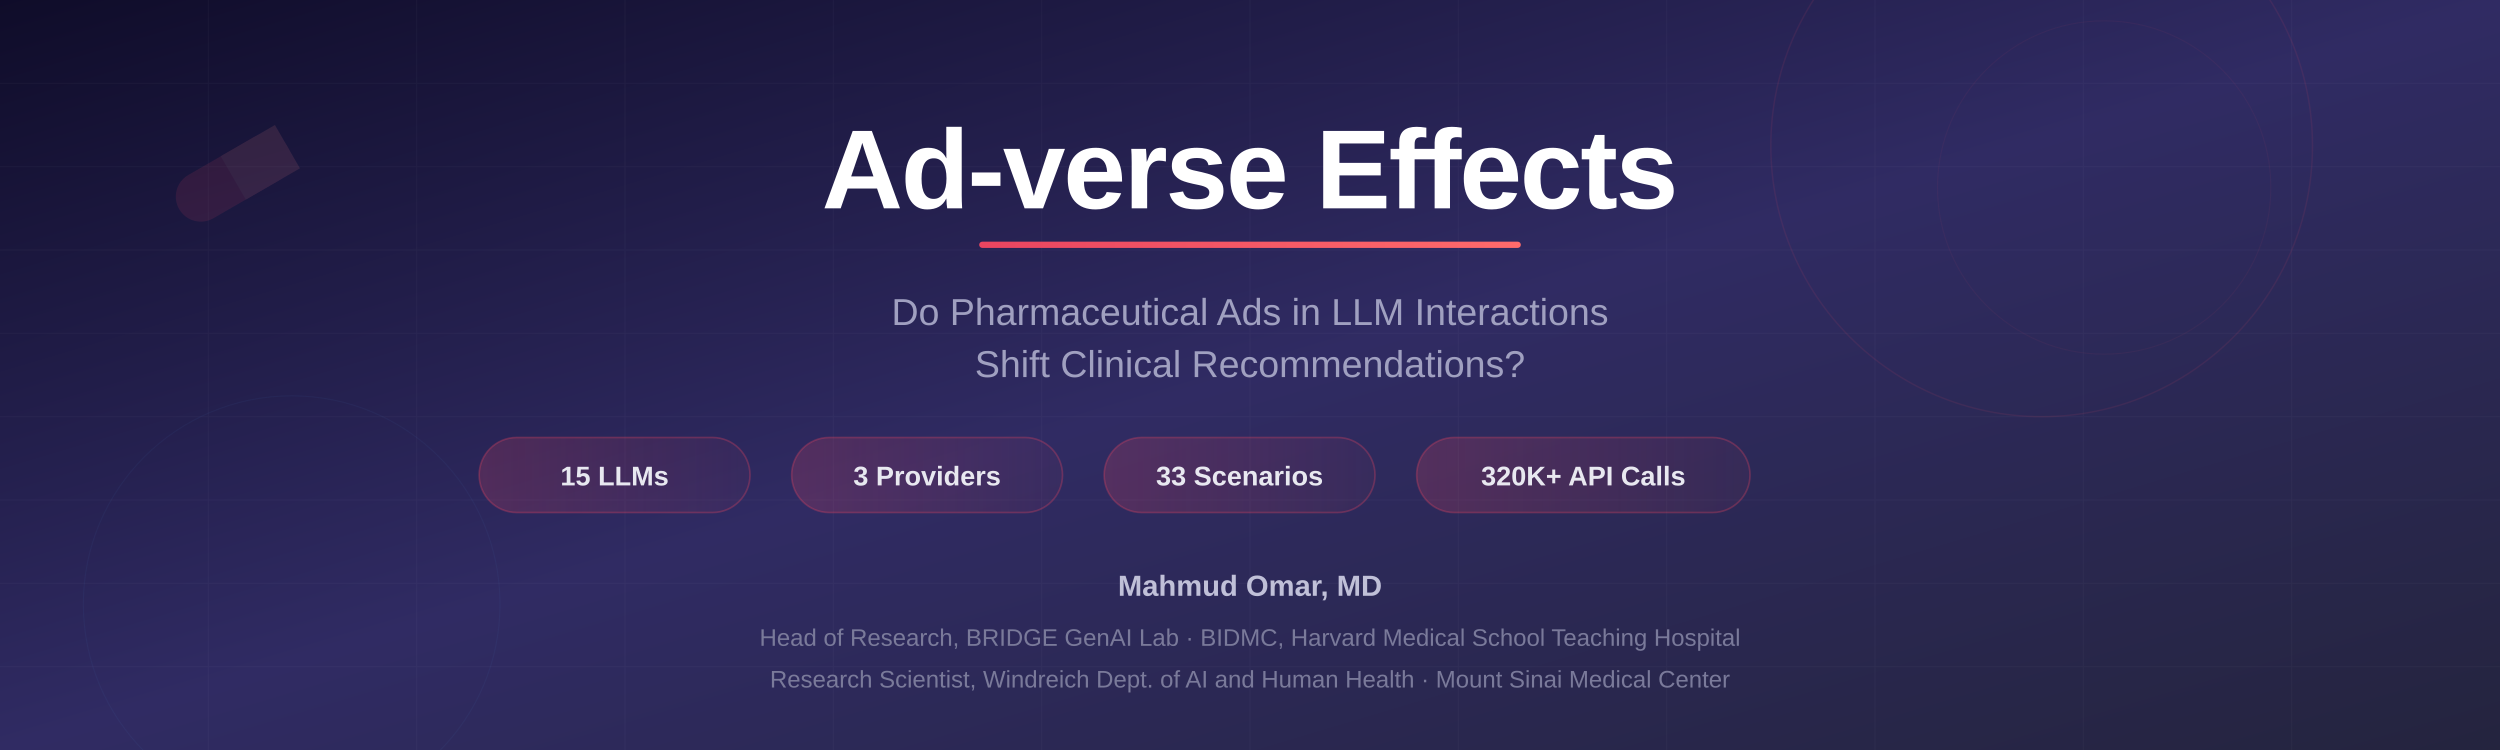
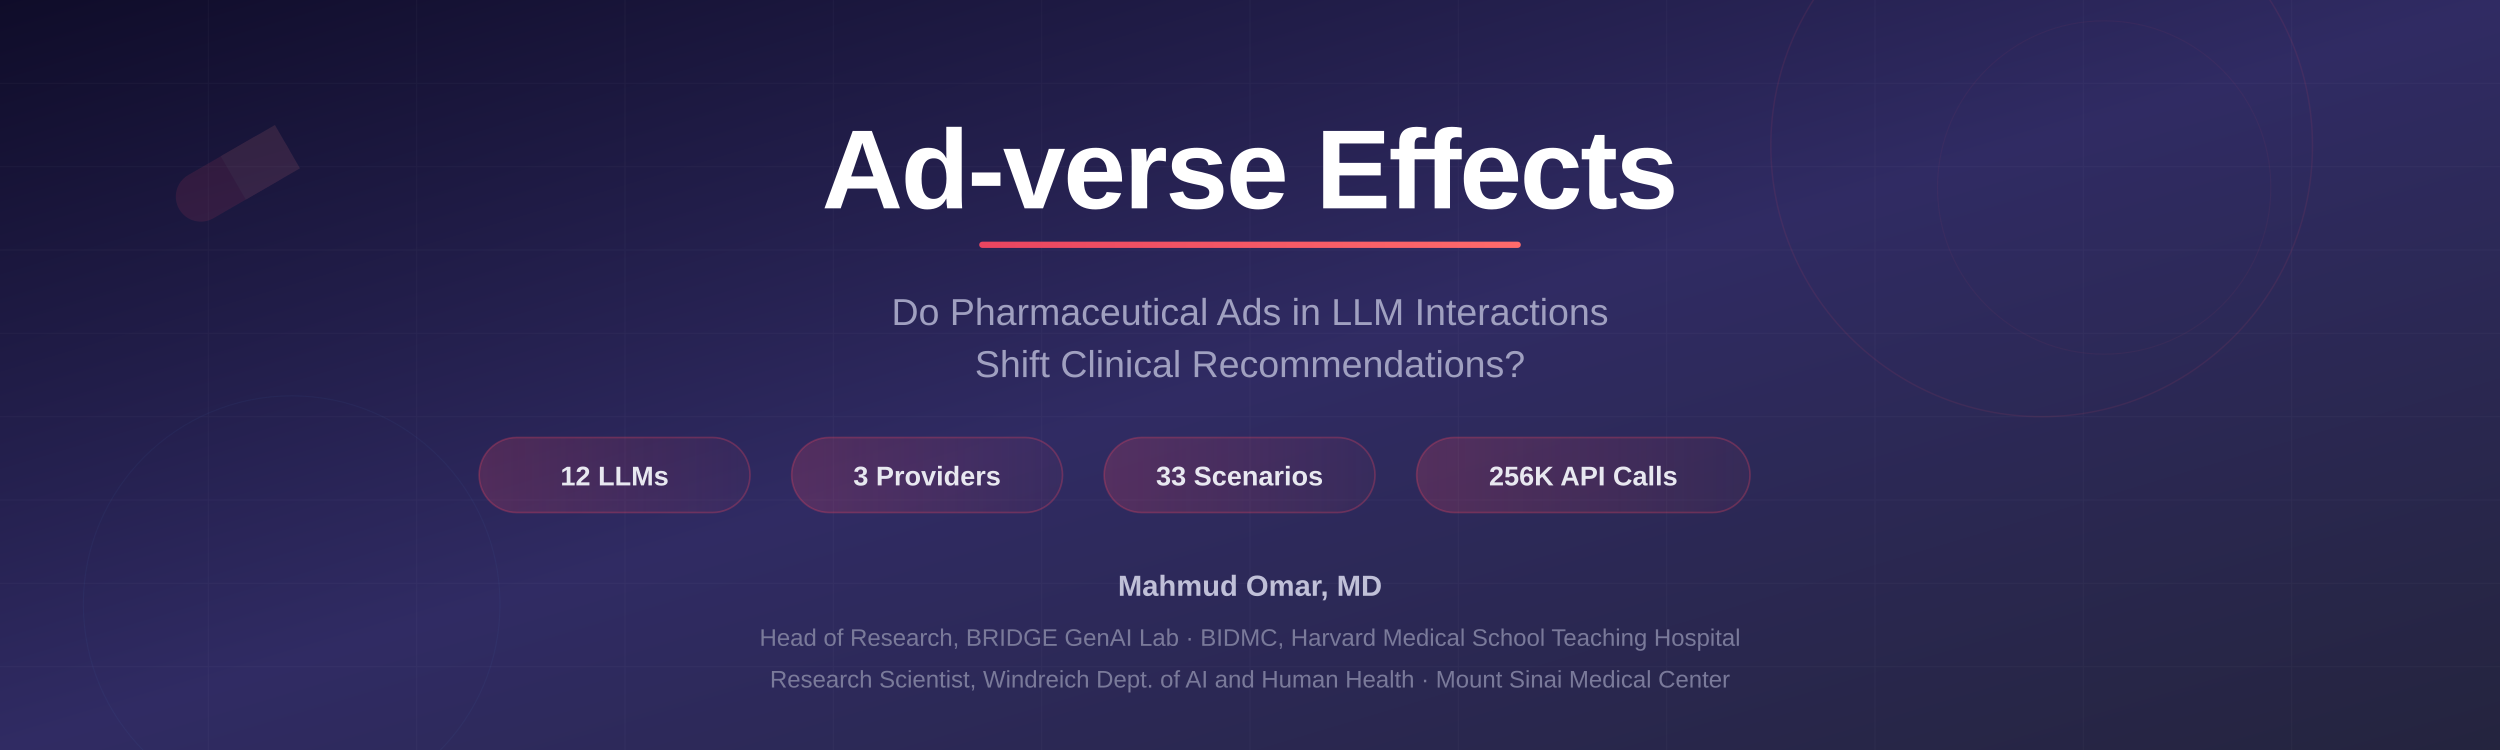
<svg xmlns="http://www.w3.org/2000/svg" viewBox="0 0 1200 360" font-family="'Segoe UI', 'Helvetica Neue', Arial, sans-serif">
  <defs>
    <linearGradient id="bg" x1="0" y1="0" x2="1" y2="1">
      <stop offset="0%" stop-color="#0f0c29" />
      <stop offset="50%" stop-color="#302b63" />
      <stop offset="100%" stop-color="#24243e" />
    </linearGradient>
    <linearGradient id="accent" x1="0" y1="0" x2="1" y2="0">
      <stop offset="0%" stop-color="#e94560" />
      <stop offset="100%" stop-color="#ff6b6b" />
    </linearGradient>
    <linearGradient id="pill" x1="0" y1="0" x2="1" y2="0">
      <stop offset="0%" stop-color="#e94560" stop-opacity="0.2" />
      <stop offset="100%" stop-color="#e94560" stop-opacity="0.05" />
    </linearGradient>
  </defs>
  <rect width="1200" height="360" fill="url(#bg)" />
  <g opacity="0.03" stroke="#ffffff" stroke-width="0.5">
    <line x1="0" y1="40" x2="1200" y2="40" />
    <line x1="0" y1="80" x2="1200" y2="80" />
    <line x1="0" y1="120" x2="1200" y2="120" />
    <line x1="0" y1="160" x2="1200" y2="160" />
    <line x1="0" y1="200" x2="1200" y2="200" />
    <line x1="0" y1="240" x2="1200" y2="240" />
    <line x1="0" y1="280" x2="1200" y2="280" />
    <line x1="0" y1="320" x2="1200" y2="320" />
    <line x1="100" y1="0" x2="100" y2="360" />
    <line x1="200" y1="0" x2="200" y2="360" />
    <line x1="300" y1="0" x2="300" y2="360" />
    <line x1="400" y1="0" x2="400" y2="360" />
    <line x1="500" y1="0" x2="500" y2="360" />
    <line x1="600" y1="0" x2="600" y2="360" />
    <line x1="700" y1="0" x2="700" y2="360" />
    <line x1="800" y1="0" x2="800" y2="360" />
    <line x1="900" y1="0" x2="900" y2="360" />
    <line x1="1000" y1="0" x2="1000" y2="360" />
    <line x1="1100" y1="0" x2="1100" y2="360" />
  </g>
  <circle cx="980" cy="70" r="130" fill="none" stroke="#e94560" stroke-width="0.7" opacity="0.1" />
  <circle cx="1010" cy="90" r="80" fill="none" stroke="#e94560" stroke-width="0.5" opacity="0.06" />
  <circle cx="140" cy="290" r="100" fill="none" stroke="#4a90d9" stroke-width="0.5" opacity="0.06" />
  <g transform="translate(80, 90) rotate(-30)" opacity="0.12">
    <rect x="0" y="0" width="60" height="24" rx="12" fill="#e94560" />
    <rect x="30" y="0" width="30" height="24" rx="0" fill="#ff8a8a" />
  </g>
  <text x="600" y="100" text-anchor="middle" fill="#ffffff" font-size="54" font-weight="800" letter-spacing="-1">Ad-verse Effects</text>
  <rect x="470" y="116" width="260" height="3" rx="1.5" fill="url(#accent)" />
  <text x="600" y="156" text-anchor="middle" fill="#a0a0c0" font-size="18" font-weight="400">Do Pharmaceutical Ads in LLM Interactions</text>
  <text x="600" y="181" text-anchor="middle" fill="#a0a0c0" font-size="18" font-weight="400">Shift Clinical Recommendations?</text>
  <g transform="translate(230, 210)">
    <rect x="0" y="0" width="130" height="36" rx="18" fill="url(#pill)" stroke="#e94560" stroke-width="0.8" stroke-opacity="0.3" />
-     <text x="65" y="23" text-anchor="middle" fill="#e8e8f0" font-size="13" font-weight="600">15 LLMs</text>
+     <text x="65" y="23" text-anchor="middle" fill="#e8e8f0" font-size="13" font-weight="600">12 LLMs</text>
  </g>
  <g transform="translate(380, 210)">
    <rect x="0" y="0" width="130" height="36" rx="18" fill="url(#pill)" stroke="#e94560" stroke-width="0.8" stroke-opacity="0.3" />
    <text x="65" y="23" text-anchor="middle" fill="#e8e8f0" font-size="13" font-weight="600">3 Providers</text>
  </g>
  <g transform="translate(530, 210)">
    <rect x="0" y="0" width="130" height="36" rx="18" fill="url(#pill)" stroke="#e94560" stroke-width="0.8" stroke-opacity="0.3" />
    <text x="65" y="23" text-anchor="middle" fill="#e8e8f0" font-size="13" font-weight="600">33 Scenarios</text>
  </g>
  <g transform="translate(680, 210)">
    <rect x="0" y="0" width="160" height="36" rx="18" fill="url(#pill)" stroke="#e94560" stroke-width="0.8" stroke-opacity="0.3" />
-     <text x="80" y="23" text-anchor="middle" fill="#e8e8f0" font-size="13" font-weight="600">320K+ API Calls</text>
+     <text x="80" y="23" text-anchor="middle" fill="#e8e8f0" font-size="13" font-weight="600">256K API Calls</text>
  </g>
  <text x="600" y="286" text-anchor="middle" fill="#c0c0d8" font-size="14" font-weight="600">Mahmud Omar, MD</text>
  <text x="600" y="310" text-anchor="middle" fill="#7a7a9a" font-size="11.5">Head of Research, BRIDGE GenAI Lab · BIDMC, Harvard Medical School Teaching Hospital</text>
  <text x="600" y="330" text-anchor="middle" fill="#7a7a9a" font-size="11.5">Research Scientist, Windreich Dept. of AI and Human Health · Mount Sinai Medical Center</text>
</svg>
